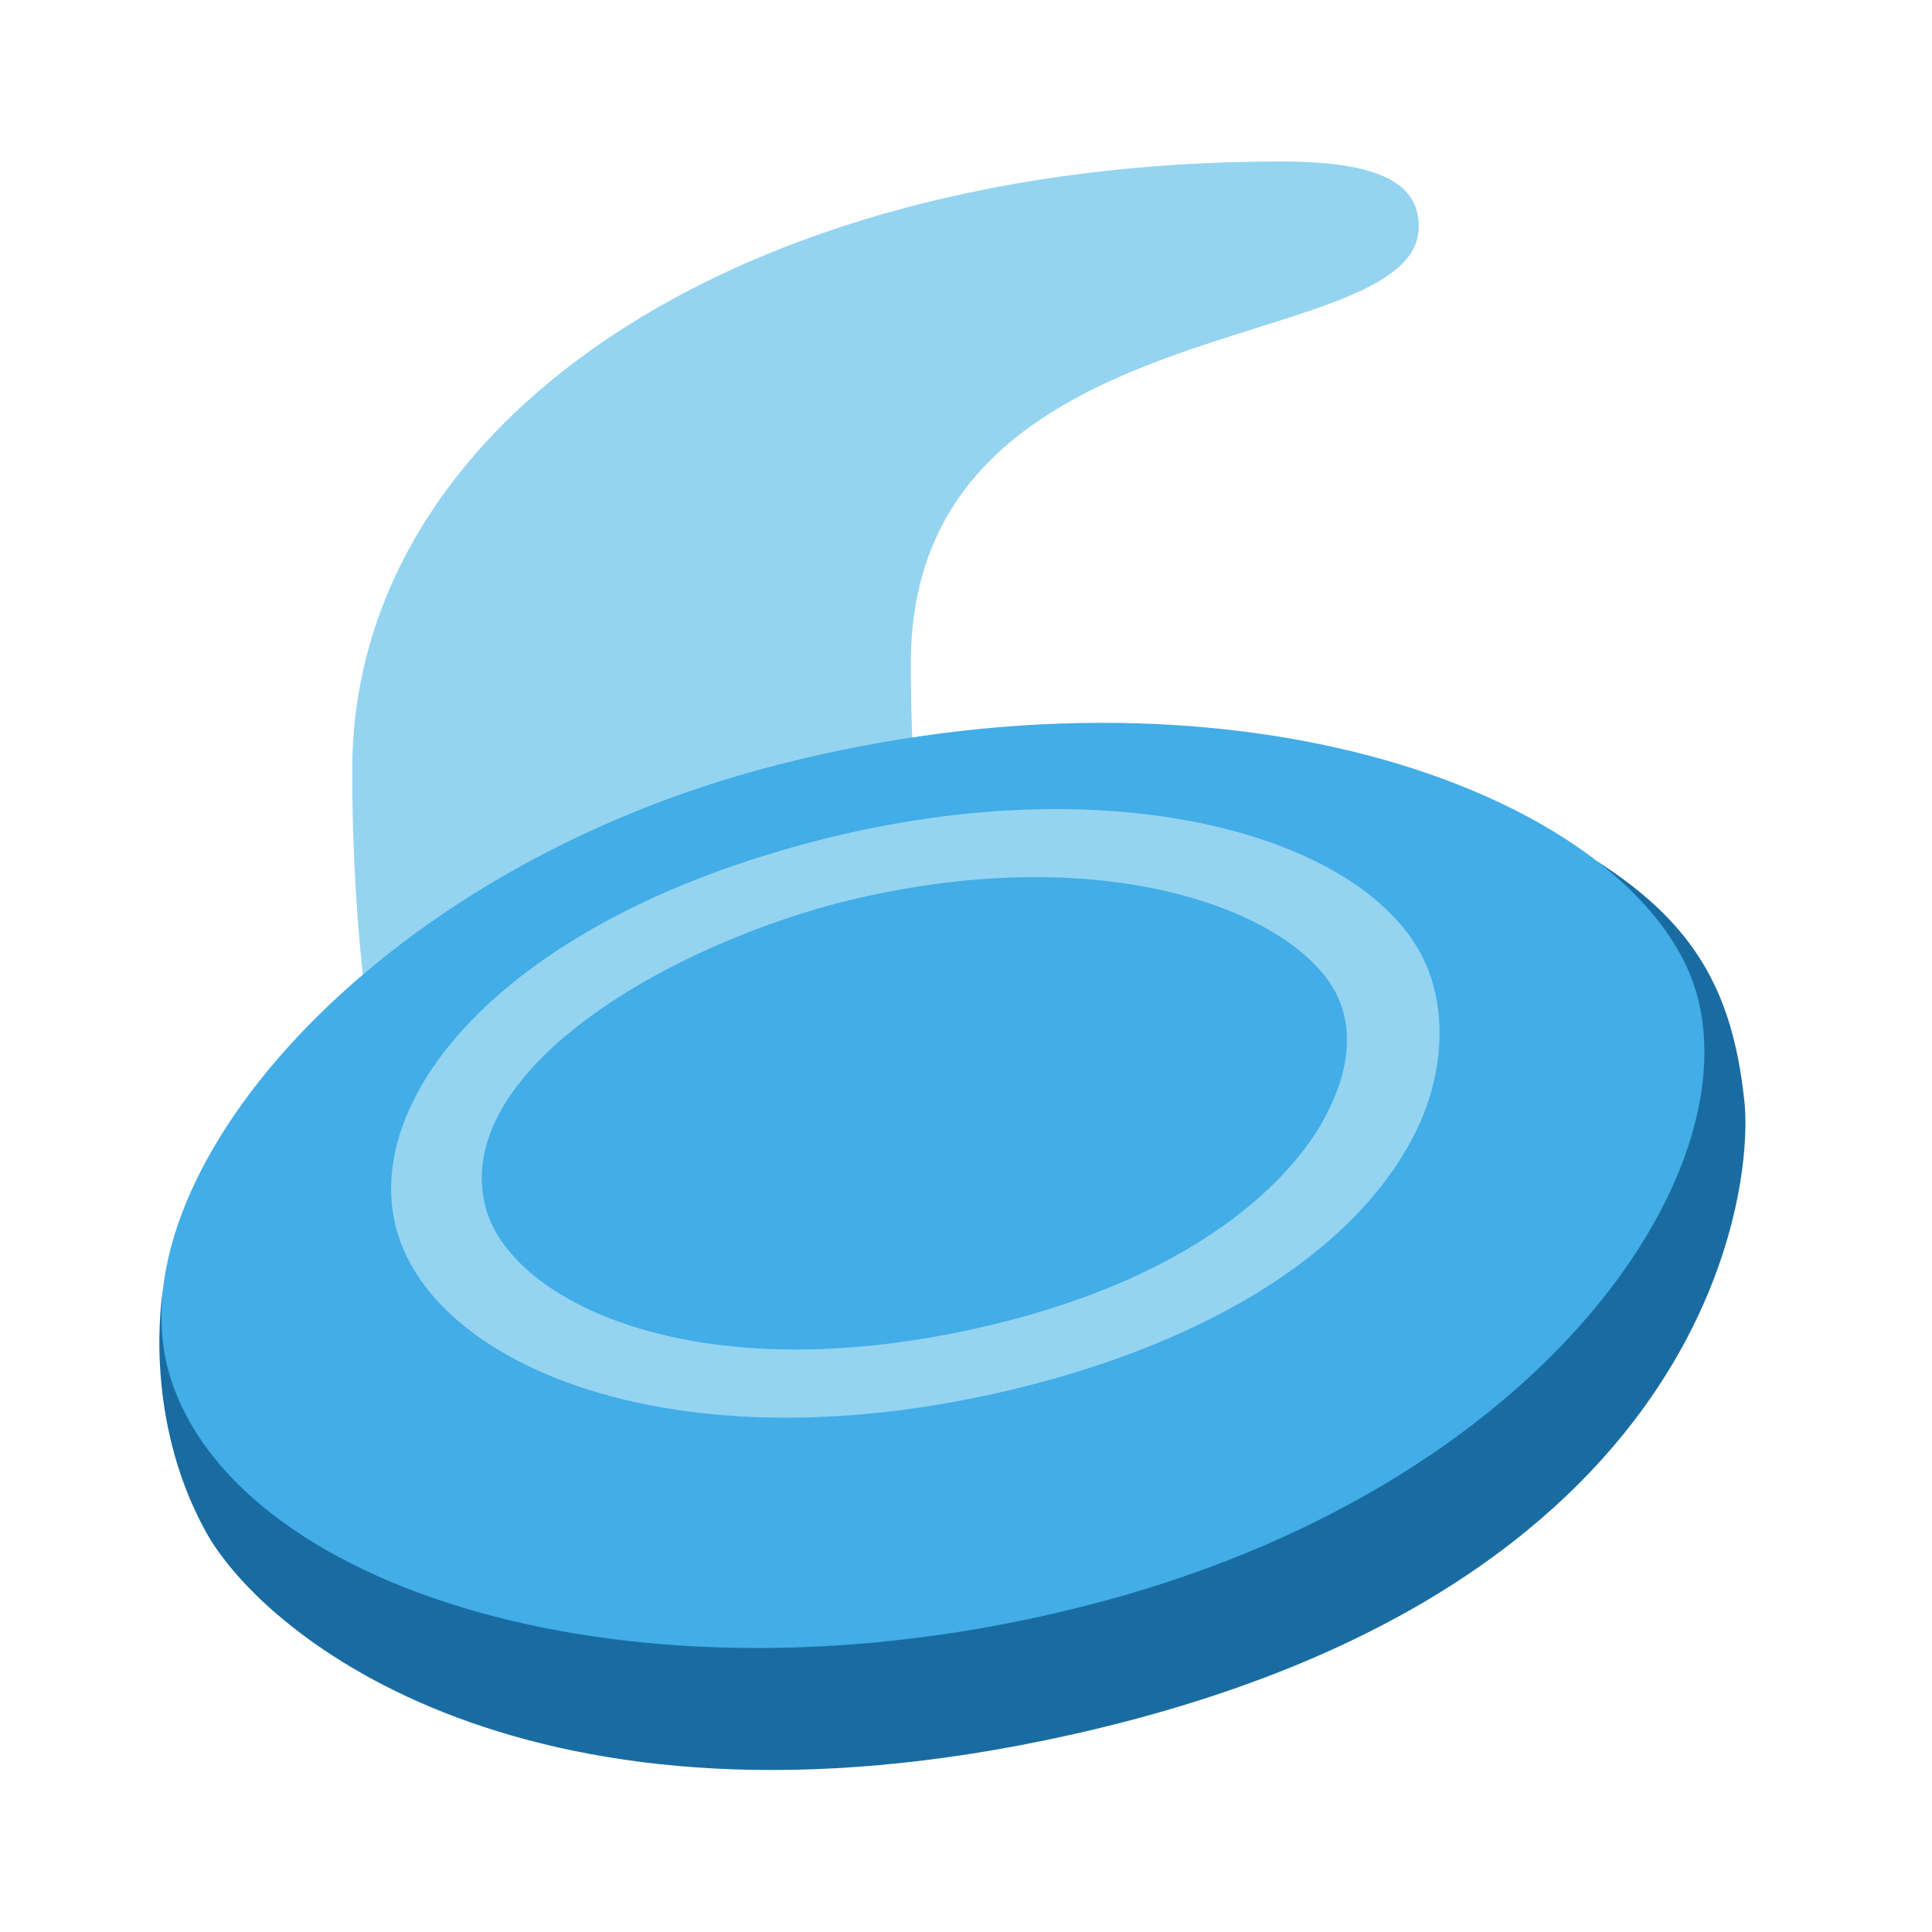
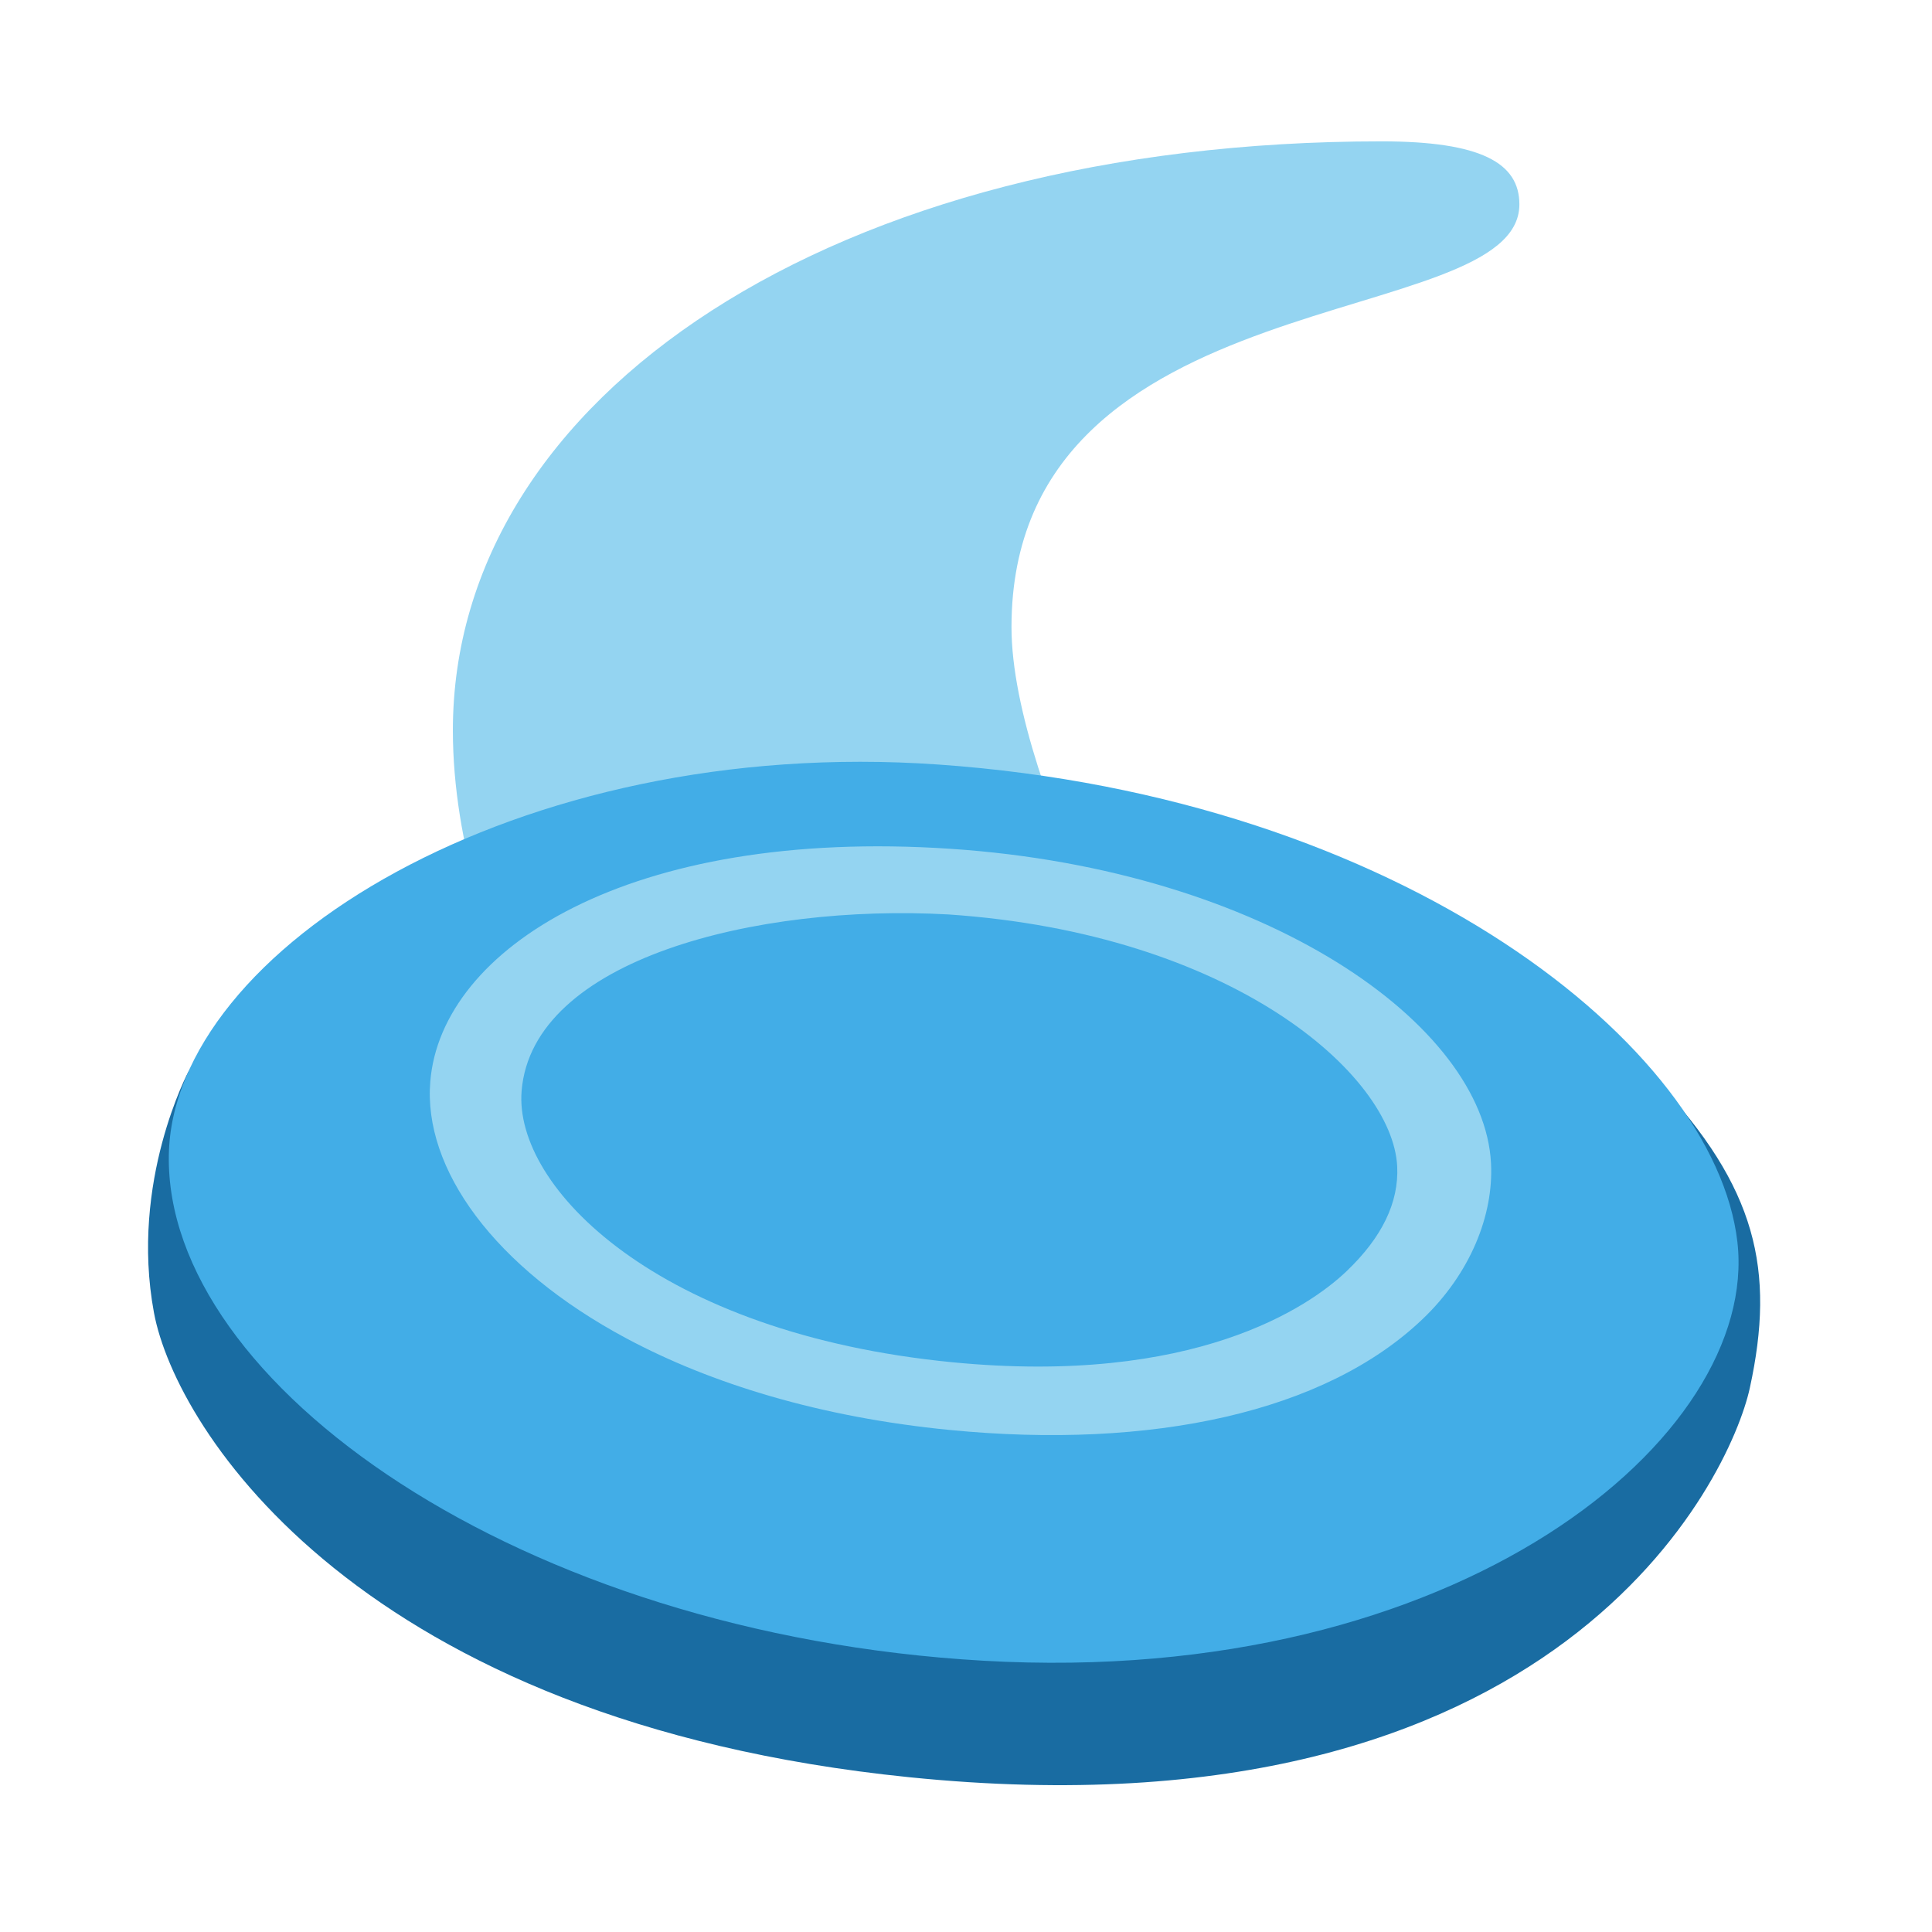
<svg xmlns="http://www.w3.org/2000/svg" version="1.1" id="Layer_2" x="0px" y="0px" viewBox="0 0 128 128" style="enable-background:new 0 0 128 128;" xml:space="preserve">
  <defs id="defs2242" />
-   <path style="fill:#94d4f1;stroke:none;stroke-width:35.906;stroke-linecap:round" d="m 84.862,10.698 c 6.6,0 9.134,1.483 9.134,4.312 0,8.84 -33.649,4.839 -33.649,28.925 0,23.592 5.893,33.002 5.893,33.002 l -37.481,7.072 c 0,0 -5.422,-10.136 -5.422,-33.002 0,-22.866 25.223,-40.309 61.525,-40.309 z" id="path5385" />
-   <path style="fill:#196ca2;stroke-width:1" d="m 19.596,79.736 -8.809,5.812 c 0,0 -1.428,8.166 2.844,15.924 3.817,6.93 21.497,21.41 57.174,13.492 C 113.16,105.567 116.201,78.964 115.573,72.985 114.735,65.026 111.817,60.222 103.303,55.594 94.788,50.967 19.596,79.736 19.596,79.736 Z" id="path2217" />
-   <path style="fill:#42ade7;stroke-width:1" d="M 51.547,50.665 C 24.429,57.581 7.21,78.258 11.29,91.265 c 4.515,14.411 31.993,22.829 61.779,14.822 30.508,-8.204 44.133,-30.287 38.677,-42.041 -5.456,-11.754 -30.328,-20.999 -60.199,-13.381 z" id="path2219" />
-   <g id="g2229" style="fill:#94d4f1;stroke-width:1.138" transform="matrix(0.8662797,0.1495446,-0.1495446,0.8662797,17.46531,17.45708)">
+   <path style="fill:#94d4f1;stroke:none;stroke-width:35.906;stroke-linecap:round" d="m 91.529,9.365 c 6.6,0 9.134,1.436 9.134,4.175 0,8.558 -33.649,4.685 -33.649,28.005 0,10.839 11.227,29.951 11.227,29.951 L 40.76,78.342 c 0,0 -10.756,-14.814 -10.756,-29.951 0,-22.138 25.223,-39.026 61.525,-39.026 z" id="path5385" />
+   <path style="fill:#196ca2;stroke-width:1" d="m 22.694,68.208 -10.19,2.749 c 0,0 -3.922,7.304 -2.304,16.011 1.446,7.779 13.679,27.081 50.036,30.777 43.163,4.391 54.41,-19.91 55.693,-25.782 1.706,-7.82 0.446,-13.297 -6.183,-20.366 -6.629,-7.069 -87.053,-3.389 -87.053,-3.389 z" id="path2217" />
+   <path style="fill:#42ade7;stroke-width:1" d="M 62.162,50.652 C 34.244,48.695 11.4,62.913 11.185,76.542 10.943,91.641 34.382,108.269 65.176,110.029 96.716,111.829 116.591,95.148 115.106,82.275 113.621,69.402 92.914,52.808 62.162,50.652 Z" id="path2219" />
+   <g id="g2229" style="fill:#94d4f1;stroke-width:1.138" transform="matrix(0.7753841,0.4142265,-0.4142265,0.7753841,40.24445,8.415244)">
    <path style="fill:#94d4f1;stroke-width:1.138" d="m 44.31,79.85 c -11.37,0 -19.58,-4.07 -22.19,-10.11 -3.99,-9.2 4.17,-23.95 26.33,-33.95 v 0 c 21.75,-9.81 41.69,-7.23 47.08,1.71 2.03,3.36 2.54,8.08 0.99,12.79 -3.18,9.67 -13.36,18.3 -27.48,24.16 -9.11,3.78 -17.55,5.4 -24.73,5.4 z M 50.609,40.244 C 37.509,46.332 24.56,57.974 28.524,67.12 31.421,73.812 46.21,78.406 66.784,69.866 83.661,62.863 88.54,53.549 89.766,49.807 90.913,46.323 90.815,43.39 89.402,41.035 85.811,35.081 70.116,31.446 50.609,40.244 Z" id="path2227" />
  </g>
</svg>
